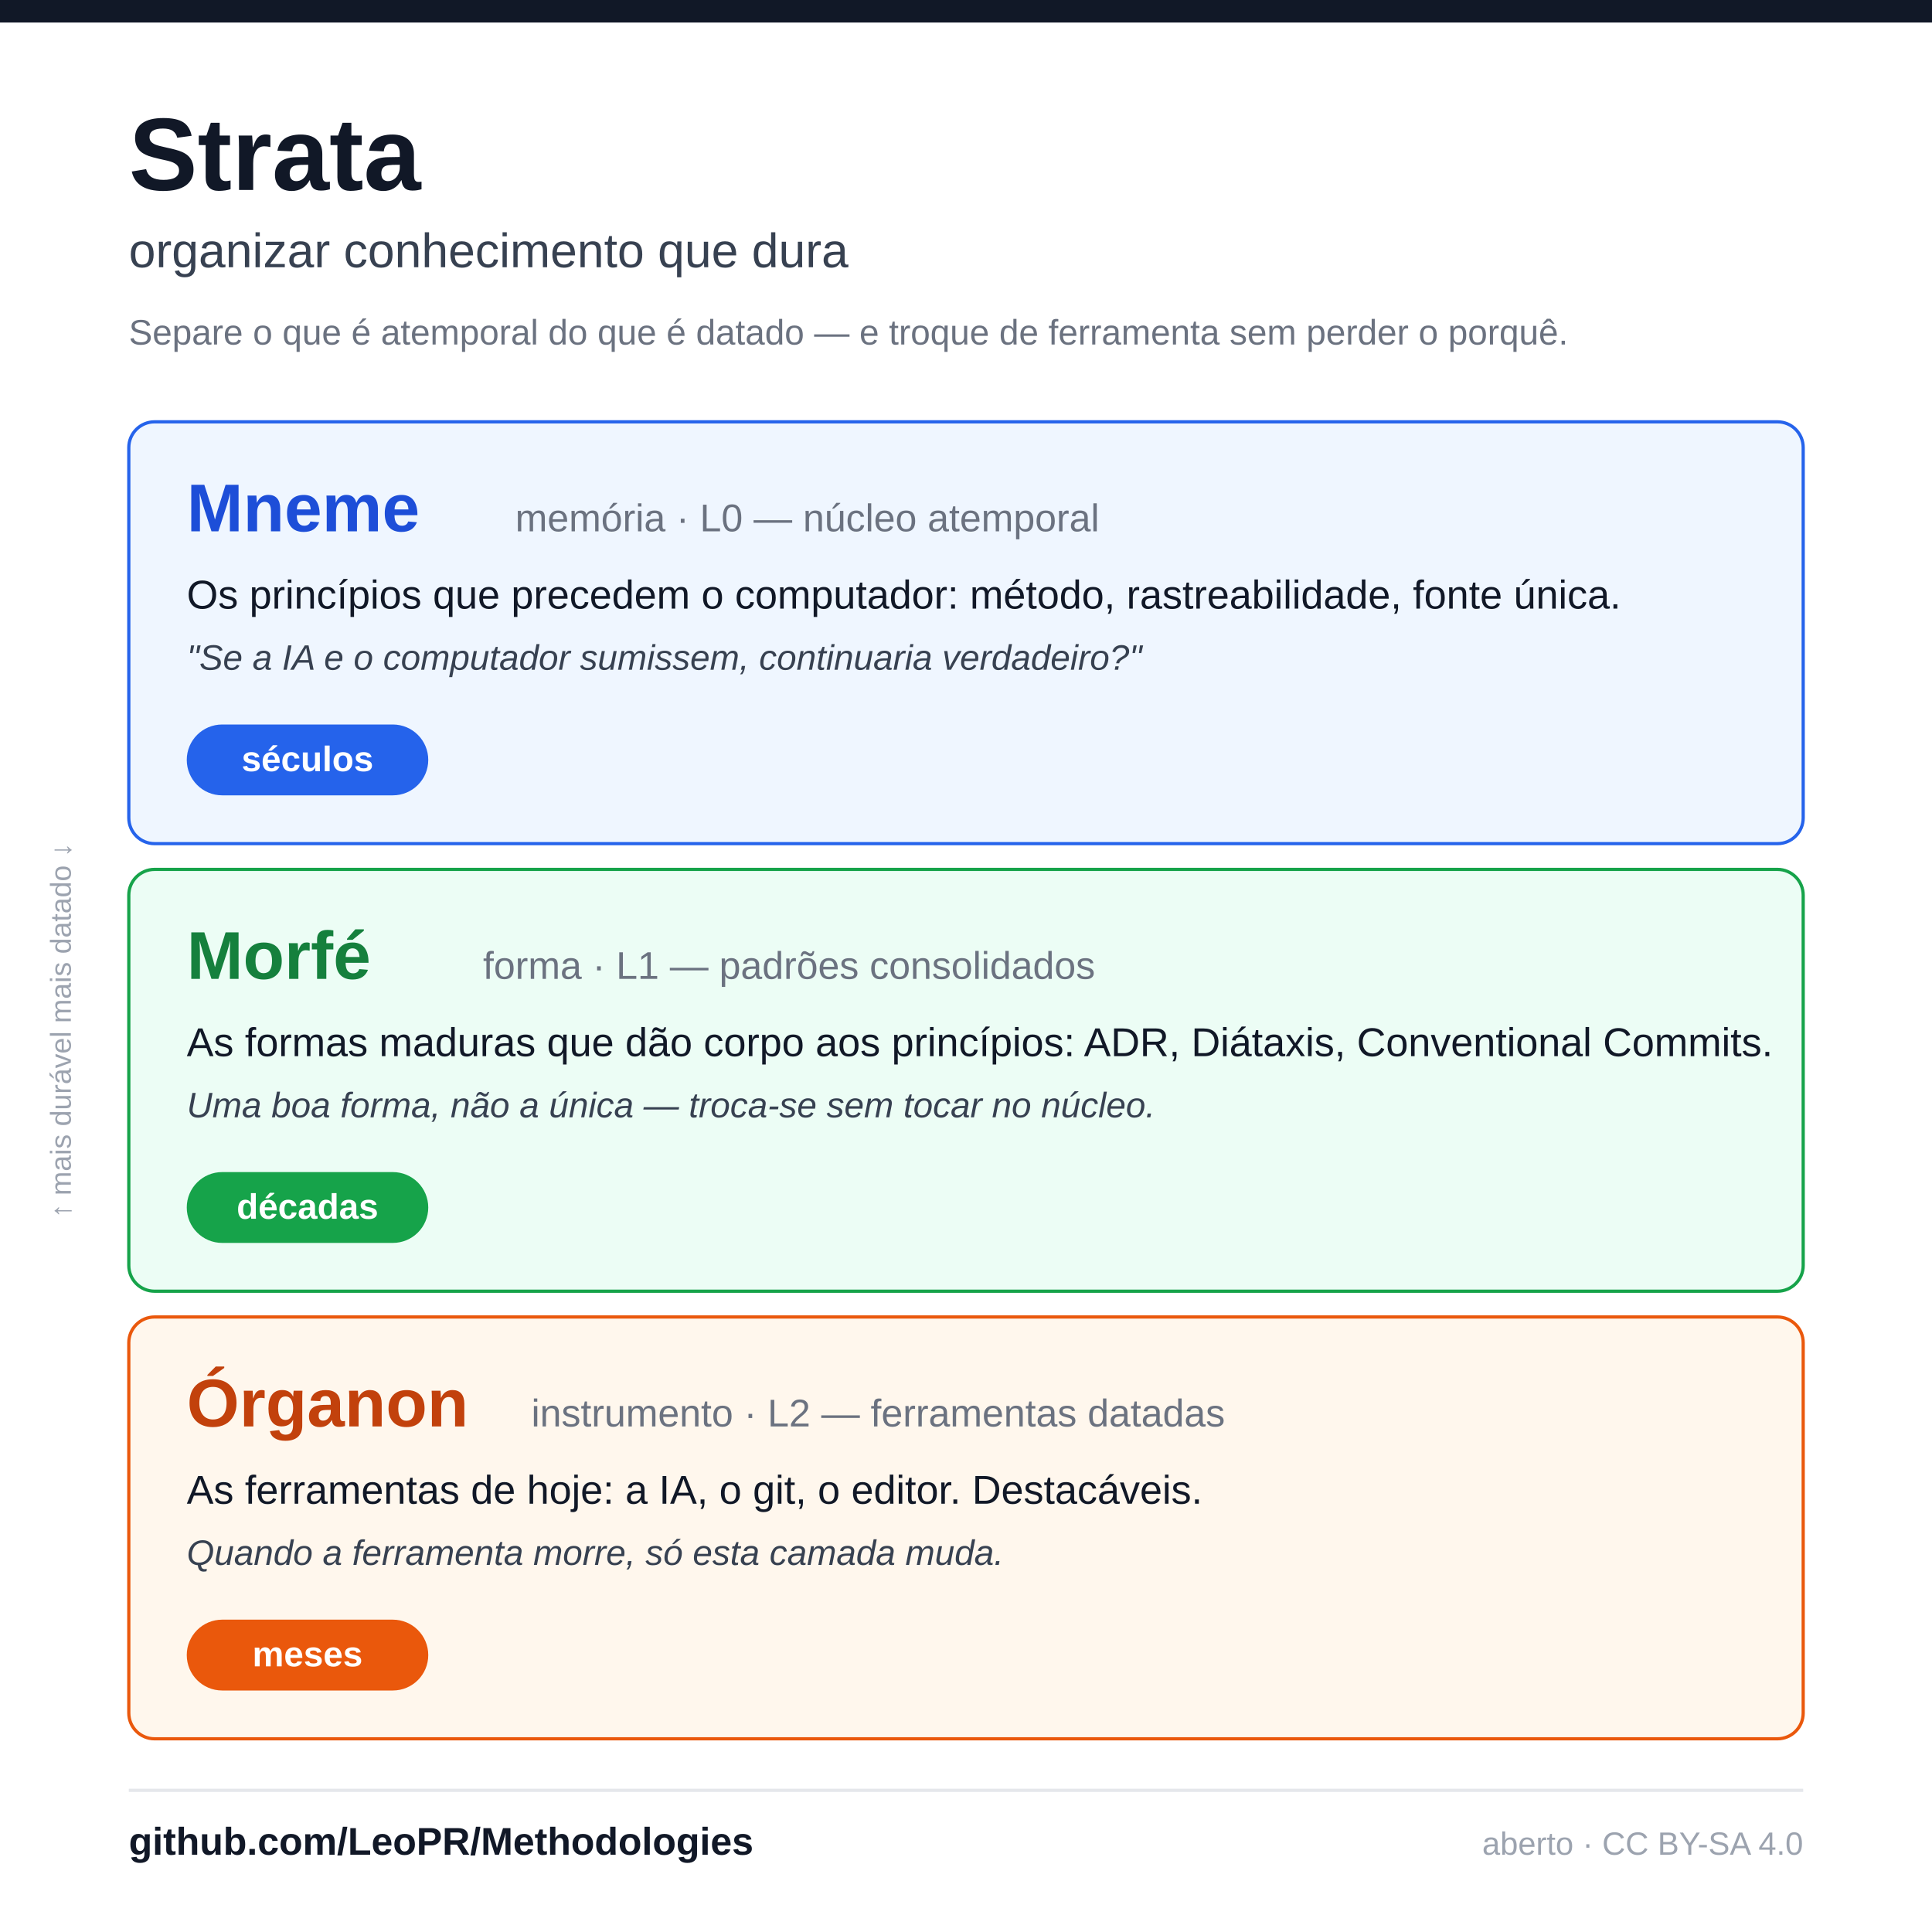
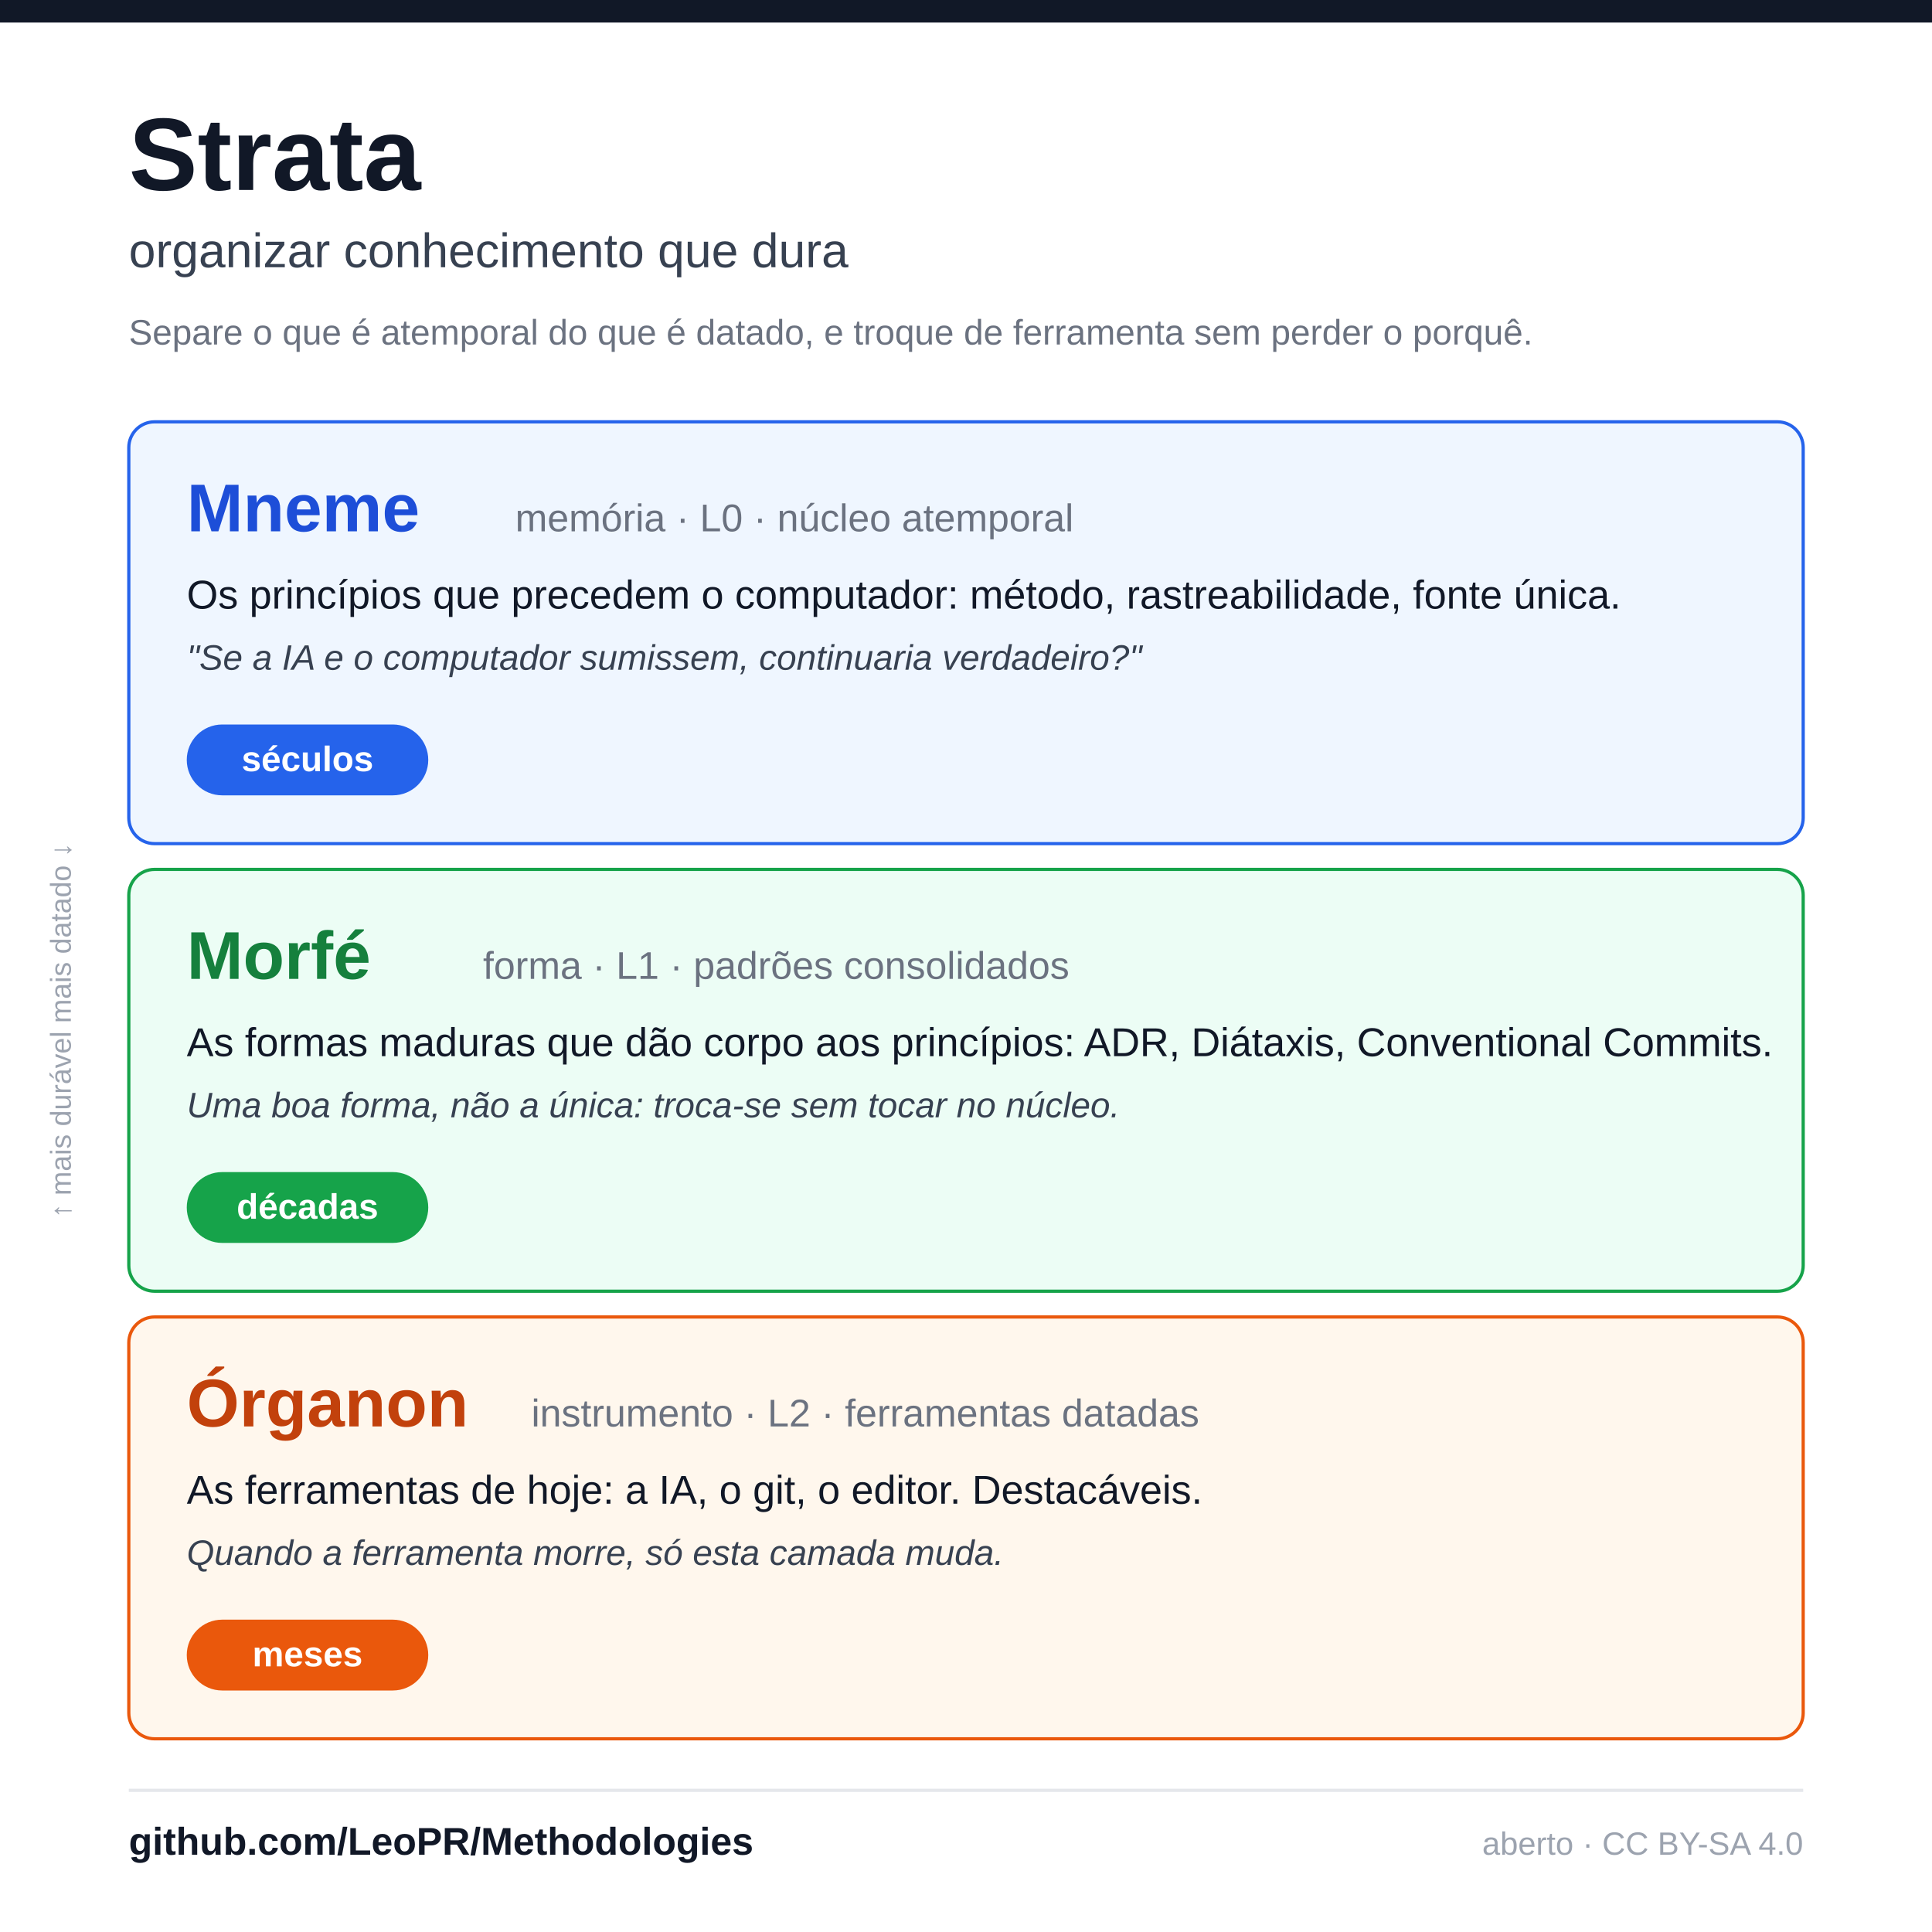
<svg xmlns="http://www.w3.org/2000/svg" width="1200" height="1200" font-family="Segoe UI, Arial, sans-serif">
  <rect width="1200" height="1200" fill="#ffffff" />
  <rect x="0" y="0" width="1200" height="14" fill="#111827" />
  <text x="80" y="118" font-size="64" font-weight="800" fill="#111827">Strata</text>
  <text x="80" y="166" font-size="30" fill="#374151">organizar conhecimento que dura</text>
-   <text x="80" y="214" font-size="22" fill="#6b7280">Separe o que é atemporal do que é datado — e troque de ferramenta sem perder o porquê.</text>
+   <text x="80" y="214" font-size="22" fill="#6b7280">Separe o que é atemporal do que é datado, e troque de ferramenta sem perder o porquê.</text>
  <text x="44" y="640" font-size="18" fill="#9ca3af" text-anchor="middle" transform="rotate(-90 44 640)">↑ mais durável        mais datado ↓</text>
  <rect x="80" y="262" width="1040" height="262" rx="16" fill="#eff6ff" stroke="#2563eb" stroke-width="2" />
  <text x="116" y="330" font-size="42" font-weight="800" fill="#1d4ed8">Mneme</text>
-   <text x="320" y="330" font-size="24" fill="#6b7280">memória · L0 — núcleo atemporal</text>
+   <text x="320" y="330" font-size="24" fill="#6b7280">memória · L0 · núcleo atemporal</text>
  <text x="116" y="378" font-size="25" fill="#111827">Os princípios que precedem o computador: método, rastreabilidade, fonte única.</text>
  <text x="116" y="416" font-size="22" fill="#374151" font-style="italic">"Se a IA e o computador sumissem, continuaria verdadeiro?"</text>
  <rect x="116" y="450" width="150" height="44" rx="22" fill="#2563eb" />
  <text x="191" y="479" font-size="22" font-weight="700" fill="#fff" text-anchor="middle">séculos</text>
  <rect x="80" y="540" width="1040" height="262" rx="16" fill="#ecfdf5" stroke="#16a34a" stroke-width="2" />
  <text x="116" y="608" font-size="42" font-weight="800" fill="#15803d">Morfé</text>
-   <text x="300" y="608" font-size="24" fill="#6b7280">forma · L1 — padrões consolidados</text>
+   <text x="300" y="608" font-size="24" fill="#6b7280">forma · L1 · padrões consolidados</text>
  <text x="116" y="656" font-size="25" fill="#111827">As formas maduras que dão corpo aos princípios: ADR, Diátaxis, Conventional Commits.</text>
-   <text x="116" y="694" font-size="22" fill="#374151" font-style="italic">Uma boa forma, não a única — troca-se sem tocar no núcleo.</text>
+   <text x="116" y="694" font-size="22" fill="#374151" font-style="italic">Uma boa forma, não a única: troca-se sem tocar no núcleo.</text>
  <rect x="116" y="728" width="150" height="44" rx="22" fill="#16a34a" />
  <text x="191" y="757" font-size="22" font-weight="700" fill="#fff" text-anchor="middle">décadas</text>
  <rect x="80" y="818" width="1040" height="262" rx="16" fill="#fff7ed" stroke="#ea580c" stroke-width="2" />
  <text x="116" y="886" font-size="42" font-weight="800" fill="#c2410c">Órganon</text>
-   <text x="330" y="886" font-size="24" fill="#6b7280">instrumento · L2 — ferramentas datadas</text>
+   <text x="330" y="886" font-size="24" fill="#6b7280">instrumento · L2 · ferramentas datadas</text>
  <text x="116" y="934" font-size="25" fill="#111827">As ferramentas de hoje: a IA, o git, o editor. Destacáveis.</text>
  <text x="116" y="972" font-size="22" fill="#374151" font-style="italic">Quando a ferramenta morre, só esta camada muda.</text>
  <rect x="116" y="1006" width="150" height="44" rx="22" fill="#ea580c" />
  <text x="191" y="1035" font-size="22" font-weight="700" fill="#fff" text-anchor="middle">meses</text>
  <line x1="80" y1="1112" x2="1120" y2="1112" stroke="#e5e7eb" stroke-width="2" />
  <text x="80" y="1152" font-size="24" font-weight="700" fill="#111827">github.com/LeoPR/Methodologies</text>
  <text x="1120" y="1152" font-size="20" fill="#9ca3af" text-anchor="end">aberto · CC BY-SA 4.0</text>
</svg>
